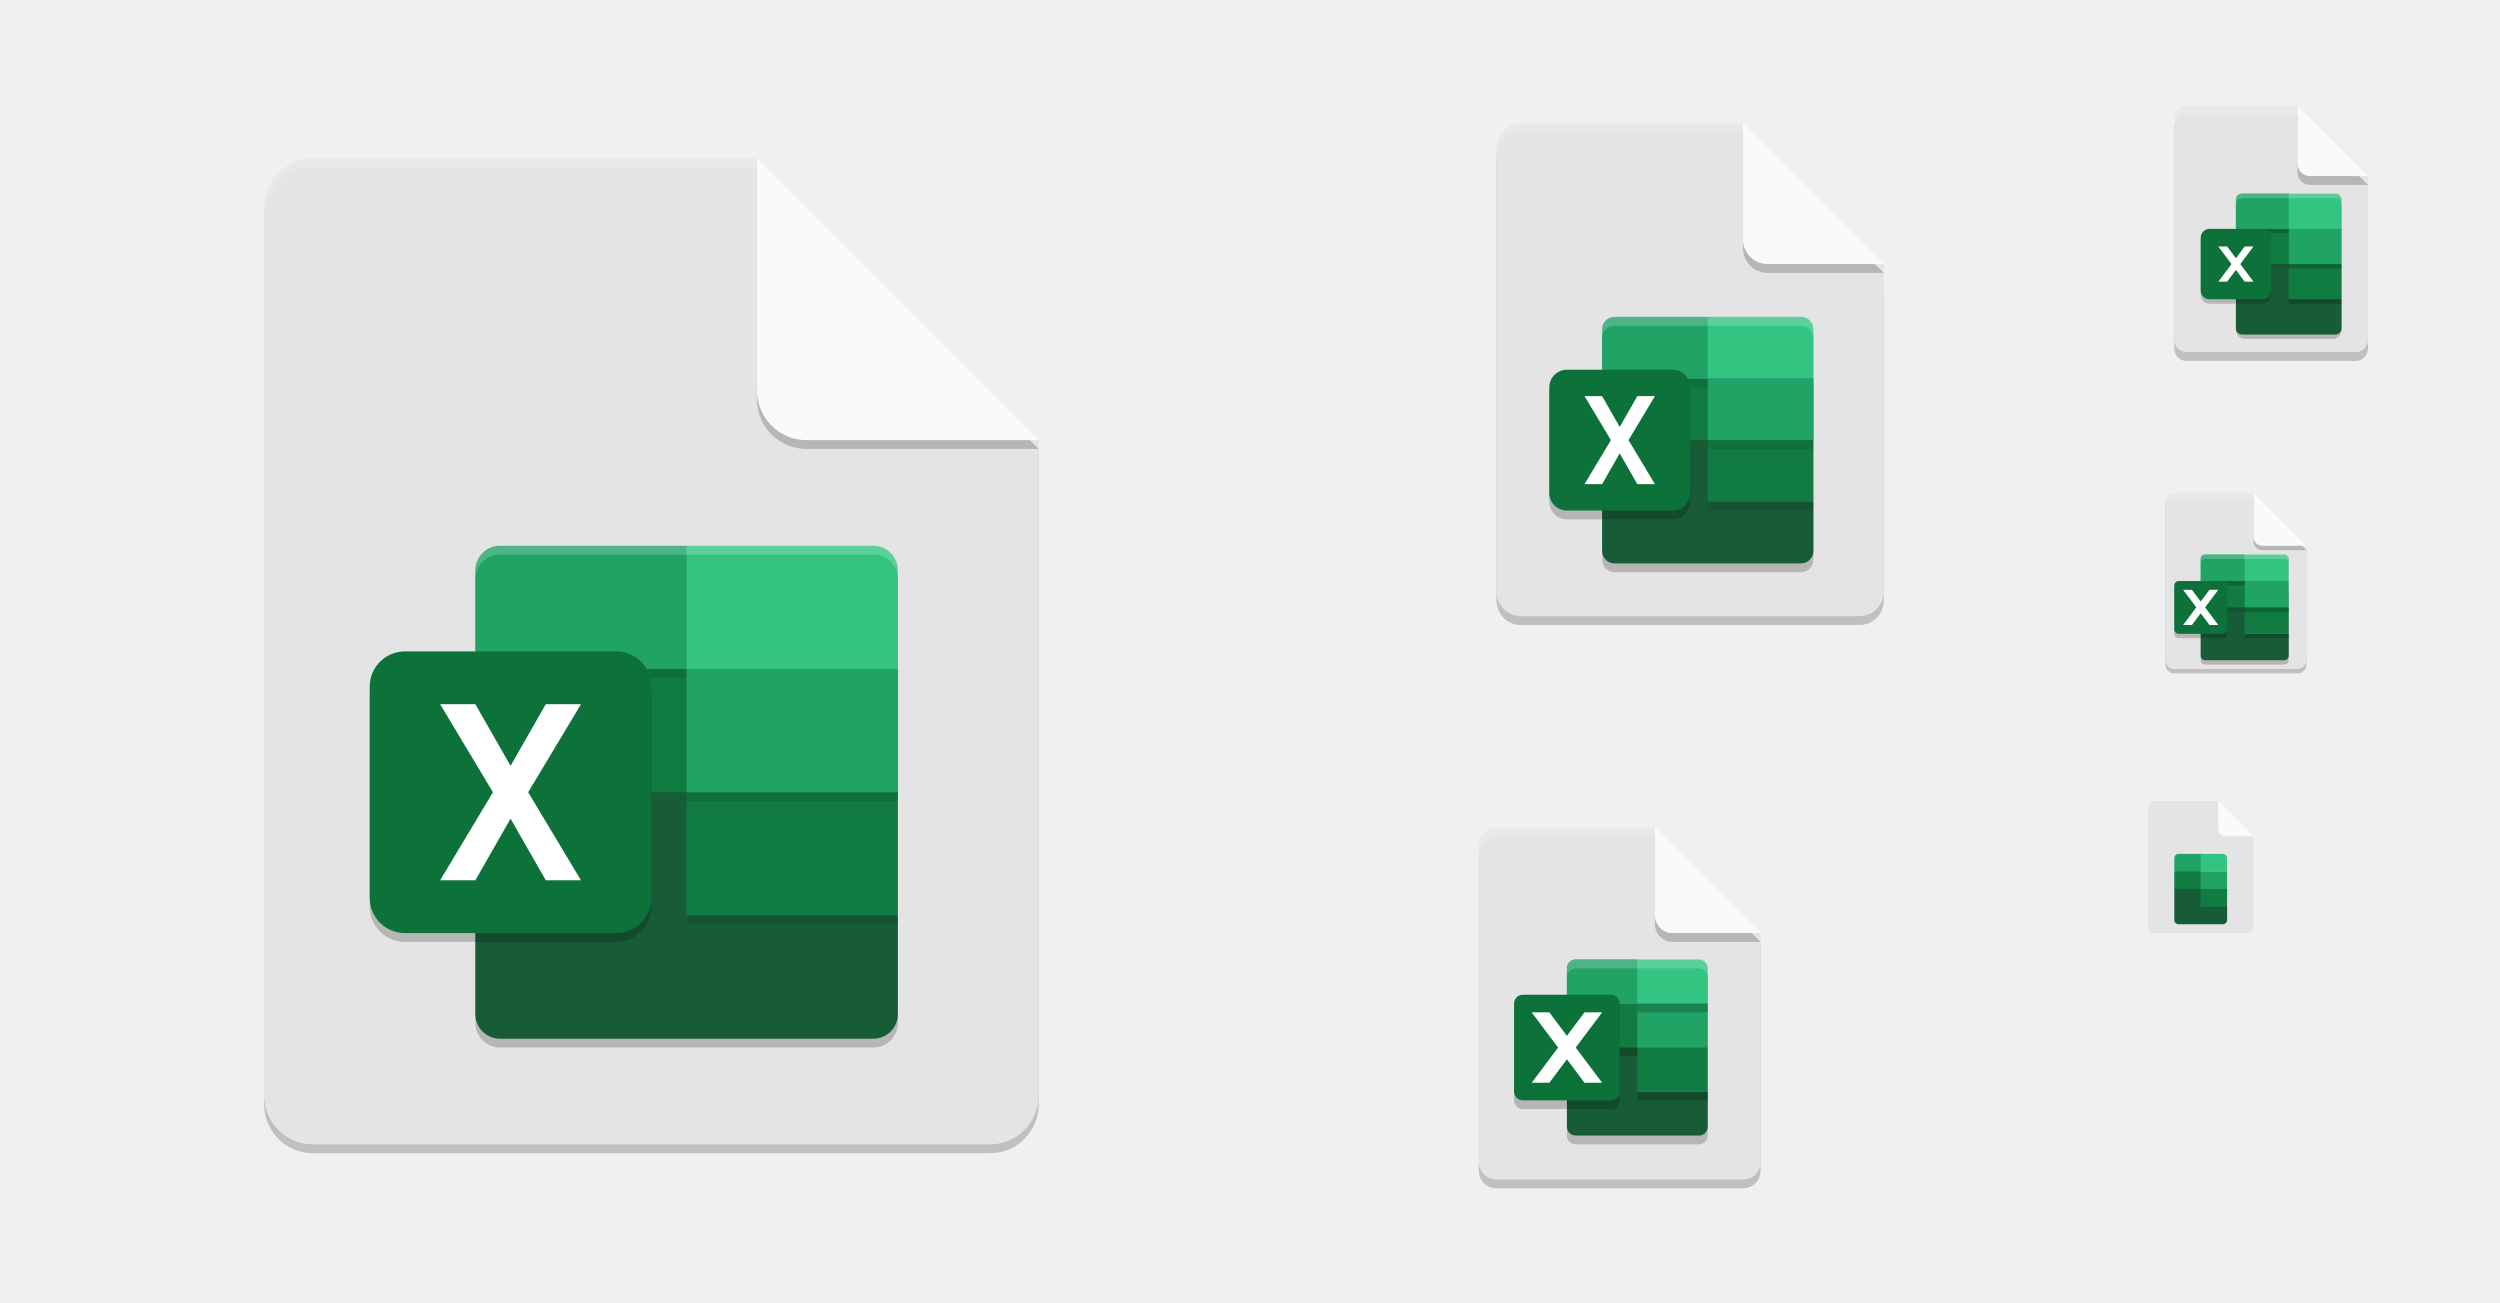
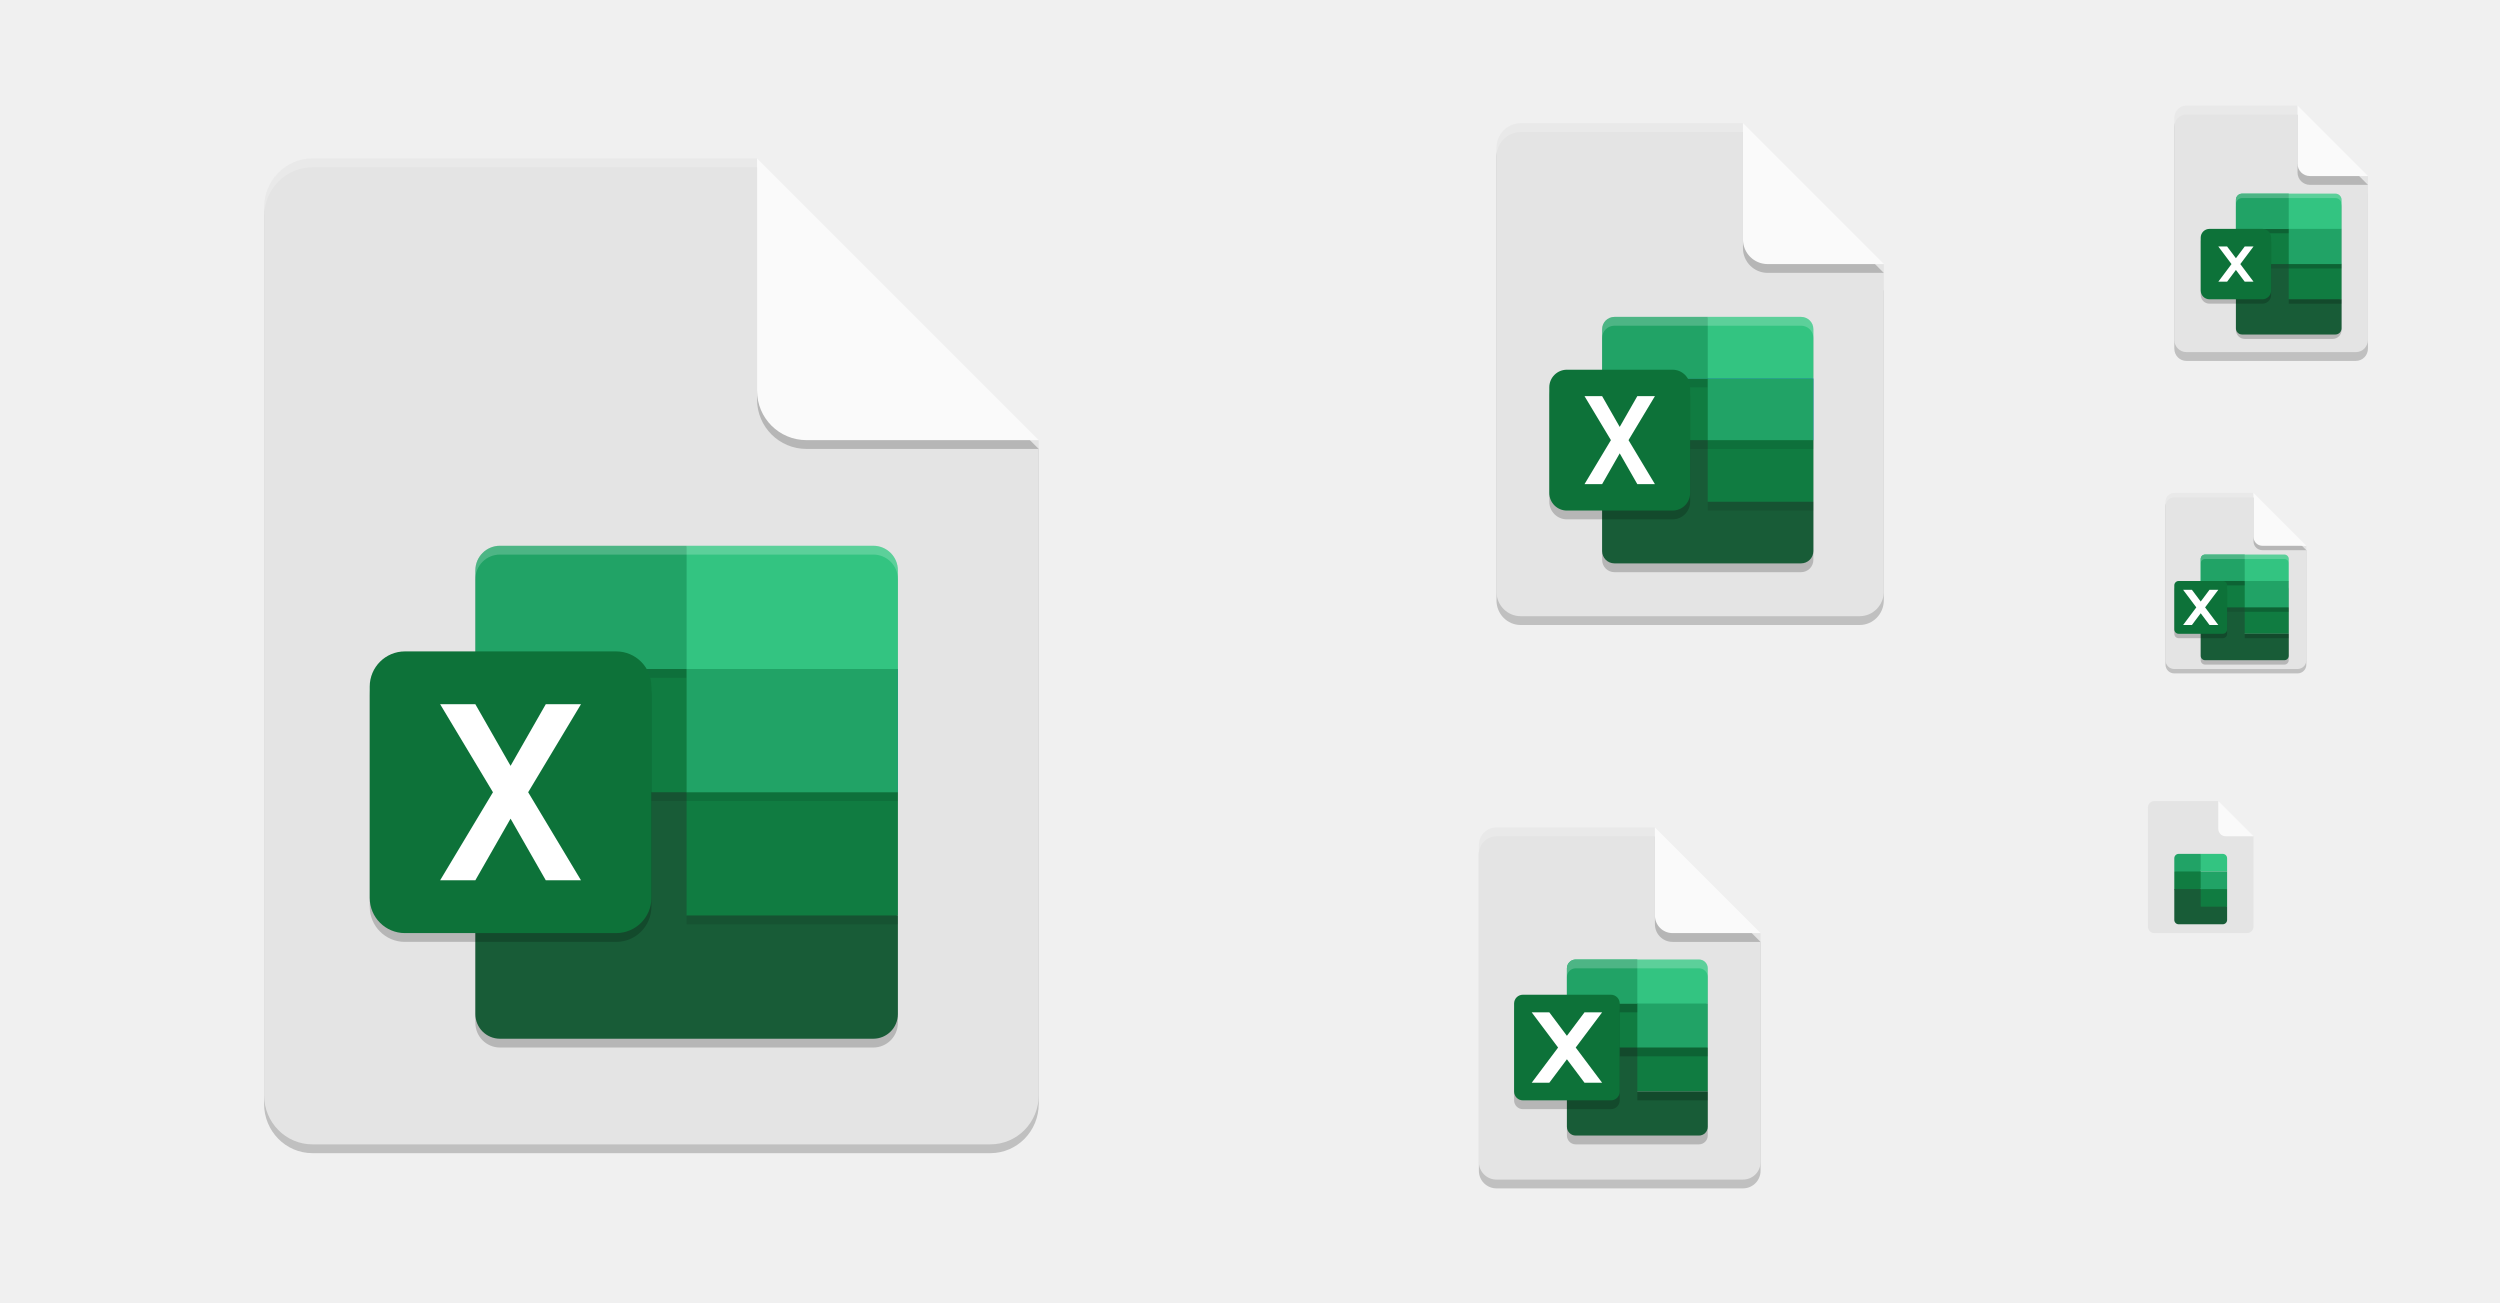
<svg xmlns="http://www.w3.org/2000/svg" width="284" height="148" version="1.1" id="svg5462">
  <defs id="defs5466" />
  <g id="Baseplate" transform="translate(160,10)" style="display:none">
    <text xml:space="preserve" style="font-size:12px;font-family:'Noto Sans';-inkscape-font-specification:'Noto Sans';text-align:end;text-anchor:end;opacity:1;fill:#000000;stroke-width:5;stroke-linecap:round;stroke-linejoin:round" x="71.632" y="-0.48" id="context" transform="translate(-160,-10)">
      <tspan id="tspan1976" x="71.632" y="-0.48" style="font-size:12px">mimetypes</tspan>
    </text>
    <text xml:space="preserve" style="font-size:12px;font-family:'Noto Sans';-inkscape-font-specification:'Noto Sans';text-align:start;text-anchor:start;fill:#000000;stroke-width:5;stroke-linecap:round;stroke-linejoin:round" x="-74.128" y="-10.48" id="icon-name">
      <tspan id="tspan1976-6" x="-74.128" y="-10.48" style="font-style:normal;font-variant:normal;font-weight:bold;font-stretch:normal;font-size:12px;font-family:'Noto Sans';-inkscape-font-specification:'Noto Sans Bold';text-align:start;text-anchor:start">application-vnd.ms-excel</tspan>
    </text>
    <rect style="opacity:1;fill:#ffffff;stroke-width:5;stroke-linecap:round;stroke-linejoin:round" id="128x128" width="128" height="128" x="-150" y="0" />
    <rect style="opacity:1;fill:#ffffff;stroke-width:5;stroke-linecap:round;stroke-linejoin:round" id="64x64" width="64" height="64" x="0" y="0" />
    <rect style="opacity:1;fill:#ffffff;stroke-width:5;stroke-linecap:round;stroke-linejoin:round" id="48x48" width="48" height="48" x="0" y="80" />
    <rect style="opacity:1;fill:#ffffff;stroke-width:1.667;stroke-linecap:round;stroke-linejoin:round" id="32x32" width="32" height="32" x="82" y="0" />
    <rect style="opacity:1;fill:#ffffff;stroke-width:5;stroke-linecap:round;stroke-linejoin:round" id="24x24" width="24" height="24" x="82" y="44" />
    <rect style="opacity:1;fill:#ffffff;stroke-width:5;stroke-linecap:round;stroke-linejoin:round" id="16x16" width="16" height="16" x="82" y="80" />
  </g>
  <g id="g1767">
    <path d="m 247,56.5 c -0.554,0 -1,0.446 -1,1 v 18 c 0,0.554 0.446,1 1,1 h 14 c 0.554,0 1,-0.446 1,-1 v -13 L 256.5,62 256,56.5 Z" style="opacity:0.2;fill:#000000" id="path3101" />
    <path d="M 248.375,13 C 247.613,13 247,13.624 247,14.4 v 25.2 c 0,0.775 0.613,1.4 1.375,1.4 h 19.25 C 268.386,41 269,40.375 269,39.6 V 22 l -7,-2 -2,-7 z" style="opacity:0.2;fill:#000000" id="path1417" />
    <path d="m 170,95 c -1.108,0 -2,0.892 -2,2 v 36 c 0,1.108 0.892,2 2,2 h 28 c 1.108,0 2,-0.892 2,-2 v -26 l -11,-1 -1,-11 z" style="opacity:0.2;fill:#000000" id="path1626" />
    <path style="opacity:0.2;fill:#000000" d="m 172.75,15 c -1.524,0 -2.75,1.249 -2.75,2.8 v 50.4 c 0,1.55 1.226,2.8 2.75,2.8 h 38.5 c 1.522,0 2.75,-1.25 2.75,-2.8 V 33 l -14,-4 -4,-14 z" id="path5450" />
    <path d="m 35.5,19 c -3.047,0 -5.5,2.498 -5.5,5.6 v 100.8 c 0,3.1 2.453,5.6 5.5,5.6 H 112.5 c 3.045,0 5.5,-2.5 5.5,-5.6 V 51 l -24,-8 L 86,19 Z" style="fill:#000000;stroke-width:2;opacity:0.2" id="path1820" />
  </g>
  <g id="g1733">
    <path d="M 248.375,12 C 247.613,12 247,12.624 247,13.4 v 25.2 c 0,0.775 0.613,1.4 1.375,1.4 h 19.25 C 268.386,40 269,39.375 269,38.6 V 20 l -6,-2 -2,-6 z" style="fill:#e4e4e4;fill-opacity:1" id="path1333" />
    <path d="m 247,56 c -0.554,0 -1,0.446 -1,1 v 18 c 0,0.554 0.446,1 1,1 h 14 c 0.554,0 1,-0.446 1,-1 V 62 L 256.5,61.5 256,56 Z" style="fill:#e4e4e4" id="path3073" />
    <path d="m 244.75,91 c -0.417,0 -0.75,0.333 -0.75,0.75 v 13.5 c 0,0.417 0.333,0.75 0.75,0.75 h 10.5 c 0.418,0 0.75,-0.332 0.75,-0.75 V 94.999 L 252.875,94.124 252,91 Z" style="fill:#e4e4e4" id="path3473" />
    <path d="m 170,94 c -1.108,0 -2,0.892 -2,2 v 36 c 0,1.108 0.892,2 2,2 h 28 c 1.108,0 2,-0.892 2,-2 v -26 l -11,-1 -1,-11 z" style="fill:#e4e4e4;fill-opacity:1" id="path1598" />
    <path style="fill:#e4e4e4;fill-opacity:1" d="m 172.75,14 c -1.524,0 -2.75,1.249 -2.75,2.8 v 50.4 c 0,1.55 1.226,2.8 2.75,2.8 h 38.5 c 1.522,0 2.75,-1.25 2.75,-2.8 V 30 l -12,-4 -4,-12 z" id="path5452" />
    <path d="M 35.5,18 C 32.453,18 30,20.498 30,23.6 v 100.8 c 0,3.1 2.453,5.6 5.5,5.6 h 77 c 3.045,0 5.5,-2.5 5.5,-5.6 V 50 l -24,-8 L 86,18 Z" style="fill:#e4e4e4;stroke-width:2;fill-opacity:1" id="path1792" />
  </g>
  <g id="g4373" transform="translate(-2.980094,7.605675)">
    <g id="g5789" transform="translate(-0.294026,14.66922)">
      <path id="rect25302-7" style="opacity:1;fill:#33c481;fill-opacity:1;stroke-width:1;stroke-linejoin:bevel" d="m 253.274,74.725 -0.5,0.5 0.5,1.5 3,10e-7 v -1.5 c 0,-0.277 -0.223,-0.5 -0.5,-0.5 z" />
      <path id="rect28337-2" style="opacity:1;fill:#21a366;fill-opacity:1;stroke-width:2;stroke-linejoin:bevel" d="M 250.774 74.725 C 250.497 74.725 250.274 74.948 250.274 75.225 L 250.274 76.725 L 252.274 77.725 L 253.274 78.725 L 254.774 79.725 L 256.274 78.725 L 256.274 76.725 L 253.274 76.725 L 253.274 74.725 L 250.774 74.725 z " />
      <path id="rect29937-4" style="opacity:1;fill:#107c41;fill-opacity:1;stroke-width:2;stroke-linejoin:bevel" d="m 250.274,76.725 v 2 l 1,2 2,0.5 h 2 l 1,-0.5 v -2 l -3,-10e-7 v -2 z" />
      <path id="path29903-5" style="opacity:1;fill:#185c37;fill-opacity:1;stroke-width:1;stroke-linejoin:bevel" d="m 250.274,78.725 v 3.5 c 0,0.277 0.223,0.5 0.5,0.5 l 5,-10e-7 c 0.277,0 0.5,-0.223 0.5,-0.5 v -1.5 l -3,10e-7 v -2 z" />
    </g>
    <g id="g5523" transform="translate(3.575797,22.49655)">
      <rect style="opacity:0.2;fill:#000000;fill-opacity:1;stroke-width:2.5;stroke-linecap:round;stroke-linejoin:round" id="rect9166" width="10" height="9" x="249.404" y="36.398" ry="0.5" />
      <path id="rect25302" style="opacity:1;fill:#33c481;stroke-width:1;stroke-linejoin:bevel" d="m 249.904,32.898 h 9 c 0.277,0 0.5,0.223 0.5,0.5 v 2.5 l -2.5,1 -2.5,-1 h -5 l 1e-5,-2.5 c 0,-0.277 0.223,-0.5 0.5,-0.5 z" />
      <path id="rect29937" style="opacity:1;fill:#107c41;fill-opacity:1;stroke-width:2.928;stroke-linejoin:bevel" d="m 249.404,35.898 v 3 l 5,3 h 5 v -3 l -5,-3 z" />
      <path id="path29903" style="opacity:1;fill:#185c37;fill-opacity:1;stroke-width:1;stroke-linejoin:bevel" d="m 249.404,38.898 2e-5,5.5 c 0,0.277 0.223,0.5 0.5,0.5 h 9 c 0.277,0 0.5,-0.223 0.5,-0.5 v -2.5 l -5,-1e-6 1e-5,-3 z" />
      <rect style="opacity:0.2;fill:#000000;fill-opacity:1;stroke-width:3.75;stroke-linecap:round;stroke-linejoin:round" id="rect7881-6" width="6" height="6" x="246.404" y="36.398" ry="0.5" />
      <path id="rect28337" style="opacity:1;fill:#21a366;fill-opacity:1;stroke-width:2.928;stroke-linejoin:bevel" d="M 249.904 32.898 C 249.627 32.898 249.404 33.121 249.404 33.398 L 249.404 35.898 L 254.404 35.898 L 254.404 32.898 L 249.904 32.898 z M 254.404 35.898 L 254.404 38.898 L 259.404 38.898 L 259.404 35.898 L 254.404 35.898 z " />
      <path id="rect7723-6" style="opacity:0.2;fill:#000000;fill-opacity:1;stroke-width:2.5;stroke-linecap:round;stroke-linejoin:round" d="m 249.404,35.898 v 0.5 h 5 v -0.5 z m 5,3 v 0.5 h 5 v -0.5 z m 0,3 v 0.5 h 5 v -0.5 z" />
      <path d="m 249.404,38.898 v 0.5 h 5 v -0.5 z" style="opacity:0.1;fill:#000000;fill-opacity:1;stroke-width:2.5;stroke-linecap:round;stroke-linejoin:round" id="path5298" />
      <rect style="fill:#0d7239;fill-opacity:1;stroke-width:0.375" id="rect2687-12" width="6" height="6" x="246.404" y="35.898" ry="0.5" />
      <path id="rect9168" style="opacity:0.2;fill:#ffffff;fill-opacity:1;stroke-width:2.5;stroke-linecap:round;stroke-linejoin:round" d="m 249.904,32.898 c -0.277,0 -0.5,0.223 -0.5,0.5 v 0.5 c 0,-0.277 0.223,-0.5 0.5,-0.5 h 9 c 0.277,0 0.5,0.223 0.5,0.5 v -0.5 c 0,-0.277 -0.223,-0.5 -0.5,-0.5 z" />
      <path id="rect5350" style="opacity:1;fill:#ffffff;stroke-width:5;stroke-linecap:round;stroke-linejoin:round" d="m 247.404,36.898 1.5,2 -1.5,2 h 1 l 1,-1.334 1,1.334 h 1 l -1.5,-2 1.5,-2 h -1 l -1,1.334 -1,-1.334 z" />
    </g>
    <g id="g5216" transform="translate(24.23278,-2.368685)">
      <rect style="opacity:0.2;stroke-width:0.5;fill:#000000" width="12" height="16" x="232.747" y="17.263" ry="1" id="rect5892-7" />
      <path style="fill:#33c481;stroke-width:0.5;fill-opacity:1" d="m 233.447,16.763 c -0.388,0 -0.7,0.312 -0.7,0.7 v 3.3 l 6,2 6,-2 v -3.3 c 0,-0.388 -0.312,-0.7 -0.7,-0.7 z" id="path5894-6" />
      <path style="fill:#107c41;fill-opacity:1" d="m 232.747,20.763 h 6 l 6,4 v 4 l -6,2 -6,-2 z" id="path5898-5" />
      <path id="path5896-1" style="fill:#21a366;fill-opacity:1" d="M 233.447 16.763 C 233.059 16.763 232.747 17.076 232.747 17.464 L 232.747 20.763 L 238.747 20.763 L 238.747 16.763 L 233.447 16.763 z M 238.747 20.763 L 238.747 24.763 L 244.747 24.763 L 244.747 20.763 L 238.747 20.763 z " />
      <path style="fill:#185c37;fill-opacity:1;stroke-width:0.5" d="m 232.747,24.763 v 7.3 c 0,0.388 0.312,0.7 0.7,0.7 h 10.6 c 0.388,0 0.7,-0.312 0.7,-0.7 v -3.3 h -6 v -4 z" id="path5900-54" />
      <path d="m 232.747,20.763 v 0.5 h 6 v -0.5 z m 6,4 v 0.5 h 6 v -0.5 z m 0,4 v 0.5 h 6 v -0.5 z" style="opacity:0.2;fill:#000000;fill-opacity:1;stroke-width:2.5;stroke-linecap:round;stroke-linejoin:round" id="path9262" />
      <path d="m 232.747,24.763 v 0.5 h 6 v -0.5 z" style="opacity:0.1;fill:#000000;fill-opacity:1;stroke-width:2.5;stroke-linecap:round;stroke-linejoin:round" id="path5270" />
      <path id="path9206" style="fill:#ffffff;stroke-width:0.5;opacity:0.2" d="M 233.447 16.763 C 233.059 16.763 232.747 17.076 232.747 17.464 L 232.747 17.964 C 232.747 17.576 233.059 17.263 233.447 17.263 L 244.048 17.263 C 244.436 17.263 244.747 17.576 244.747 17.964 L 244.747 17.464 C 244.747 17.076 244.436 16.763 244.048 16.763 L 233.447 16.763 z " />
      <rect style="opacity:0.2;fill:#000000;fill-opacity:1;stroke-width:5;stroke-linecap:round;stroke-linejoin:round" id="rect7881-7" width="8" height="8" x="228.747" y="21.263" ry="1" />
      <rect style="fill:#0d7239;fill-opacity:1;stroke-width:0.5" id="rect2687-5" width="8" height="8" x="228.747" y="20.763" ry="1" />
      <path id="rect5350-5" style="fill:#ffffff;stroke-width:5;stroke-linecap:round;stroke-linejoin:round" d="m 230.747,22.763 1.5,2 -1.5,2 h 1 l 1,-1.334 1,1.334 h 1 l -1.5,-2 1.5,-2 h -1 l -1,1.334 -1,-1.334 z" />
    </g>
    <g id="g4919" transform="translate(-87.38747,-44.46325)">
      <rect style="opacity:0.2;fill:#000000;fill-opacity:1;stroke-width:5;stroke-linecap:round;stroke-linejoin:round" id="rect7730" width="16" height="20" x="268.368" y="146.858" ry="1" />
      <path id="rect6735" style="fill:#33c481;fill-opacity:1;stroke-width:5;stroke-linecap:round;stroke-linejoin:round" d="m 269.368,145.858 h 14 c 0.554,0 1,0.446 1,1 v 4 l -8,2 -8,-2 v -4 c 0,-0.554 0.446,-1 1,-1 z" />
      <path id="rect6739" style="fill:#107c41;fill-opacity:1;stroke-width:5;stroke-linecap:round;stroke-linejoin:round" d="m 268.368,150.858 -4e-5,5 8,5 h 8 v -5 l -8,-5 z" />
      <path id="rect6741" style="fill:#185c37;stroke-width:5;stroke-linecap:round;stroke-linejoin:round" d="m 276.368,155.858 -1e-5,5 8,2e-5 v 4 c 0,0.554 -0.446,1 -1,1 h -14 c -0.554,0 -1,-0.446 -1,-1 v -9 z" />
      <rect style="opacity:0.2;fill:#000000;fill-opacity:1;stroke-width:7.5;stroke-linecap:round;stroke-linejoin:round" id="rect7881-26" width="12" height="12" x="262.368" y="150.858" ry="1" />
      <path id="rect6737" style="fill:#21a366;fill-opacity:1;stroke-width:5;stroke-linecap:round;stroke-linejoin:round" d="M 269.368 145.858 C 268.814 145.858 268.368 146.304 268.368 146.858 L 268.368 150.858 L 276.368 150.858 L 276.368 145.858 L 269.368 145.858 z M 276.368 150.858 L 276.368 155.858 L 284.368 155.858 L 284.368 150.858 L 276.368 150.858 z " />
      <path id="rect7693" style="opacity:0.2;fill:#ffffff;fill-opacity:1;stroke-width:5;stroke-linecap:round;stroke-linejoin:round" d="m 269.368,145.858 c -0.554,0 -1,0.446 -1,1 v 1 c 0,-0.554 0.446,-1 1,-1 h 14 c 0.554,0 1,0.446 1,1 v -1 c 0,-0.554 -0.446,-1 -1,-1 z" />
-       <path id="rect7723" style="opacity:0.2;fill:#000000;fill-opacity:1;stroke-width:5;stroke-linecap:round;stroke-linejoin:round" d="m 276.368,150.858 v 1 h 8 v -1 z m -8,5 v 1 h 8 v -1 z m 8,5 v 1 h 8 v -1 z" />
+       <path id="rect7723" style="opacity:0.2;fill:#000000;fill-opacity:1;stroke-width:5;stroke-linecap:round;stroke-linejoin:round" d="m 268.368,155.858 v 1 h 16 v -1 z m 0,-5 v 1 h 8 v -1 z m 8,10 v 1 h 8 v -1 z" />
      <rect style="fill:#0d7239;fill-opacity:1;stroke-width:0.75" id="rect2687-1" width="12" height="12" x="262.368" y="149.858" ry="1" />
      <path id="rect5350-3" style="fill:#ffffff;stroke-width:10;stroke-linecap:round;stroke-linejoin:round" d="m 264.368,151.858 3,4 -3,4 h 2 l 2,-2.668 2,2.668 h 2 l -3,-4 3,-4 h -2 l -2,2.668 -2,-2.668 z" />
    </g>
    <g id="g6148" transform="translate(0,2)">
      <rect style="opacity:0.2" width="24" height="28" x="184.98" y="27.394" rx="1.4" ry="1.4" id="rect5892" />
      <path style="fill:#33c481;fill-opacity:1" d="m 196.98,26.394 -4,5 4,6 12,-4 v -5.6 c 0,-0.776 -0.625,-1.4 -1.4,-1.4 z" id="path5894" />
      <path style="fill:#2b7cd3" d="m 184.98,33.394 h 24 v 7 l -12,4 -12,-4 z" id="path5896" />
      <path style="fill:#107c41;fill-opacity:1" d="m 184.98,33.394 h 12 l 12,7 v 7 l -12,4 -12,-4 z" id="path5898" />
      <path id="path5900" style="fill:#185c37;fill-opacity:1" d="M 184.98 40.394 L 184.98 47.394 L 184.98 52.994 C 184.98 53.769 185.605 54.394 186.38 54.394 L 207.58 54.394 C 208.355 54.394 208.98 53.769 208.98 52.994 L 208.98 47.394 L 196.98 47.394 L 196.98 40.394 L 184.98 40.394 z " />
-       <path style="opacity:0.1" d="m 196.98,40.394 h 12 v 1 h -12 z m 0,7 h 12 v 1 h -12 z m -12,-14 h 12 v 1 h -12 z" id="path5902" />
+       <path style="opacity:0.1" d="m 184.98,40.394 h 24 v 1 h -24 z m 12,7 h 12 v 1 h -12 z m -12,-14 h 12 v 1 h -12 z" id="path5902" />
      <path id="path573" style="fill:#21a366;fill-opacity:1" d="M 186.38 26.394 C 185.606 26.394 184.98 27.019 184.98 27.795 L 184.98 33.394 L 196.98 33.394 L 196.98 26.394 L 186.38 26.394 z M 196.98 33.394 L 196.98 40.394 L 208.98 40.394 L 208.98 33.394 L 196.98 33.394 z " />
      <path style="opacity:0.2;fill:#ffffff" d="m 186.38,26.394 c -0.775,0 -1.4,0.625 -1.4,1.4 v 1 c 0,-0.776 0.625,-1.4 1.4,-1.4 h 21.2 c 0.775,0 1.4,0.625 1.4,1.4 v -1 c 0,-0.776 -0.625,-1.4 -1.4,-1.4 z" id="path5904" />
      <rect style="opacity:0.2;fill:#000000;fill-opacity:1;stroke-width:5;stroke-linecap:round;stroke-linejoin:round" id="rect6618" width="16" height="16" x="178.98" y="33.394" ry="2" />
      <rect style="opacity:1;fill:#0d7239;fill-opacity:1;stroke-width:5;stroke-linecap:round;stroke-linejoin:round" id="rect6150" width="16" height="16" x="178.98" y="32.394" ry="2" />
      <path d="m 182.98,35.394 3,5 -3,5 h 2 l 2,-3.5 2,3.5 h 2 l -3,-5 3,-5 h -2 l -2,3.5 -2,-3.5 z" style="fill:#ffffff;stroke-width:10;stroke-linecap:round;stroke-linejoin:round" id="path5472" />
    </g>
    <g id="g6148-9" transform="matrix(1.999999,0,0,1.999999,-312.9799,1.605727)">
      <rect style="opacity:0.2;stroke-width:1" width="24" height="28" x="184.98" y="26.894" rx="1.4" ry="1.4" id="rect5892-3" />
      <path style="fill:#33c481;fill-opacity:1;stroke-width:1" d="m 196.98,26.394 -4,5 4,6 12,-4 v -5.6 c 0,-0.776 -0.625,-1.4 -1.4,-1.4 z" id="path5894-67" />
      <path style="fill:#2b7cd3;stroke-width:1" d="m 184.98,33.394 h 24 v 7 l -12,4 -12,-4 z" id="path5896-5" />
      <path style="fill:#107c41;fill-opacity:1;stroke-width:1" d="m 184.98,33.394 h 12 l 12,7 v 7 l -12,4 -12,-4 z" id="path5898-3" />
      <path id="path5900-5" style="fill:#185c37;fill-opacity:1;stroke-width:1" d="m 184.98,40.394 v 7 5.6 c 0,0.775 0.625,1.4 1.4,1.4 h 21.199 c 0.775,0 1.4,-0.625 1.4,-1.4 v -5.6 h -12 v -7 z" />
-       <path style="opacity:0.1;stroke-width:1" d="m 196.98,40.394 h 12 v 0.5 h -12 z m 0,7 h 12 v 0.5 h -12 z M 184.98,33.394 h 12 v 0.5 h -12 z" id="path5902-6" />
+       <path style="opacity:0.1;stroke-width:1" d="m 184.98,40.394 h 24 v 0.5 h -24 z m 12,7 h 12 v 0.5 h -12 z M 184.98,33.394 h 12 v 0.5 h -12 z" id="path5902-6" />
      <path id="path573-2" style="fill:#21a366;fill-opacity:1;stroke-width:1" d="m 186.38,26.394 c -0.775,0 -1.4,0.625 -1.4,1.4 v 5.6 h 12 v -7 z m 10.6,7 v 7 h 12 v -7 z" />
      <path style="opacity:0.2;fill:#ffffff;stroke-width:1" d="m 186.38,26.394 c -0.775,0 -1.4,0.625 -1.4,1.4 v 0.5 c 0,-0.776 0.625,-1.4 1.4,-1.4 h 21.2 c 0.775,0 1.4,0.625 1.4,1.4 v -0.5 c 0,-0.776 -0.625,-1.4 -1.4,-1.4 z" id="path5904-9" />
      <rect style="opacity:0.2;fill:#000000;fill-opacity:1;stroke-width:5;stroke-linecap:round;stroke-linejoin:round" id="rect6618-6" width="16" height="16" x="178.98" y="32.894" ry="2" />
      <rect style="opacity:1;fill:#0d7239;fill-opacity:1;stroke-width:5;stroke-linecap:round;stroke-linejoin:round" id="rect6150-1" width="16" height="16" x="178.98" y="32.394" ry="2" />
      <path d="m 182.98,35.394 3,5 -3,5 h 2 l 2,-3.5 2,3.5 h 2 l -3,-5 3,-5 h -2 l -2,3.5 -2,-3.5 z" style="fill:#ffffff;stroke-width:10;stroke-linecap:round;stroke-linejoin:round" id="path5472-5" />
    </g>
  </g>
  <g id="g1758">
    <path d="m 256,56.5 v 5 c 0,0.552 0.448,1 1,1 h 5 z" style="opacity:0.2;fill:#000000;fill-opacity:1;stroke-width:0.5" id="path3295" />
    <path d="m 269,21 -8,-8 v 6.594 C 261,20.373 261.628,21 262.406,21 Z" style="opacity:0.2;fill:#000000" id="path1389" />
    <path d="m 188,95 v 10 c 0,1.105 0.895,2 2,2 h 10 z" style="opacity:0.2" id="path1654" />
    <path style="opacity:0.2;fill:#000000" d="M 214,31 198,15 V 28.188 C 198,29.747 199.256,31 200.812,31 Z" id="path5454" />
    <path d="M 118,51 86,19 V 45.375 C 86,48.493 88.511,51 91.625,51 Z" style="opacity:0.2;fill:#000000;stroke-width:2" id="path1904" />
  </g>
  <g id="g1741">
    <path d="m 247,56 c -0.554,0 -1,0.446 -1,1 v 0.5 c 0,-0.554 0.446,-1 1,-1 h 9 l 5.5,5.5 H 262 L 256,56 Z" style="opacity:0.2;fill:#ffffff;stroke-width:0.5" id="path3323" />
    <path d="M 248.375,12 C 247.613,12 247,12.625 247,13.4 v 1 C 247,13.625 247.613,13 248.375,13 H 261 l 7,7 H 269 l -8,-8 z" style="opacity:0.2;fill:#ffffff" id="path1445" />
    <path d="m 170,94 c -1.108,0 -2,0.892 -2,2 v 1 c 0,-1.108 0.892,-2 2,-2 h 18 l 11,11 h 1 L 188,94 Z" style="opacity:0.2;fill:#ffffff" id="path1710" />
    <path style="opacity:0.2;fill:#ffffff" d="m 172.75,14 c -1.524,0 -2.75,1.25 -2.75,2.801 v 1 C 170,16.25 171.226,15 172.75,15 H 198 l 15,15 h 1 L 198,14 Z" id="path5458" />
    <path d="M 35.5,18 C 32.453,18 30,20.499 30,23.602 v 1 C 30,21.499 32.453,19 35.5,19 H 86 L 117,50 118,50 86,18 Z" style="opacity:0.2;fill:#ffffff;stroke-width:2" id="path1848" />
  </g>
  <g id="g1753">
    <path d="m 256,56 v 5 c 0,0.552 0.448,1 1,1 h 5 z" style="opacity:1;fill:#fafafa;fill-opacity:1;stroke-width:0.5" id="path3129" />
    <path d="m 269,20 -8,-8 v 6.594 C 261,19.373 261.628,20 262.406,20 Z" style="fill:#fafafa;fill-opacity:1" id="path1361" />
    <path d="m 188,94 v 10 c 0,1.105 0.895,2 2,2 h 10 z" style="fill:#fafafa;fill-opacity:1" id="path1682" />
    <path d="m 252,91 v 3.166 c 0,0.458 0.375,0.833 0.833,0.833 H 256 Z" style="fill:#fafafa" id="path3501" />
    <path style="fill:#fafafa;fill-opacity:1" d="M 214,30 198,14 V 27.188 C 198,28.747 199.256,30 200.812,30 Z" id="path5456" />
    <path d="M 118,50 86,18 V 44.375 C 86,47.493 88.511,50 91.625,50 Z" style="fill:#fafafa;stroke-width:2;fill-opacity:1" id="path1876" />
  </g>
</svg>
